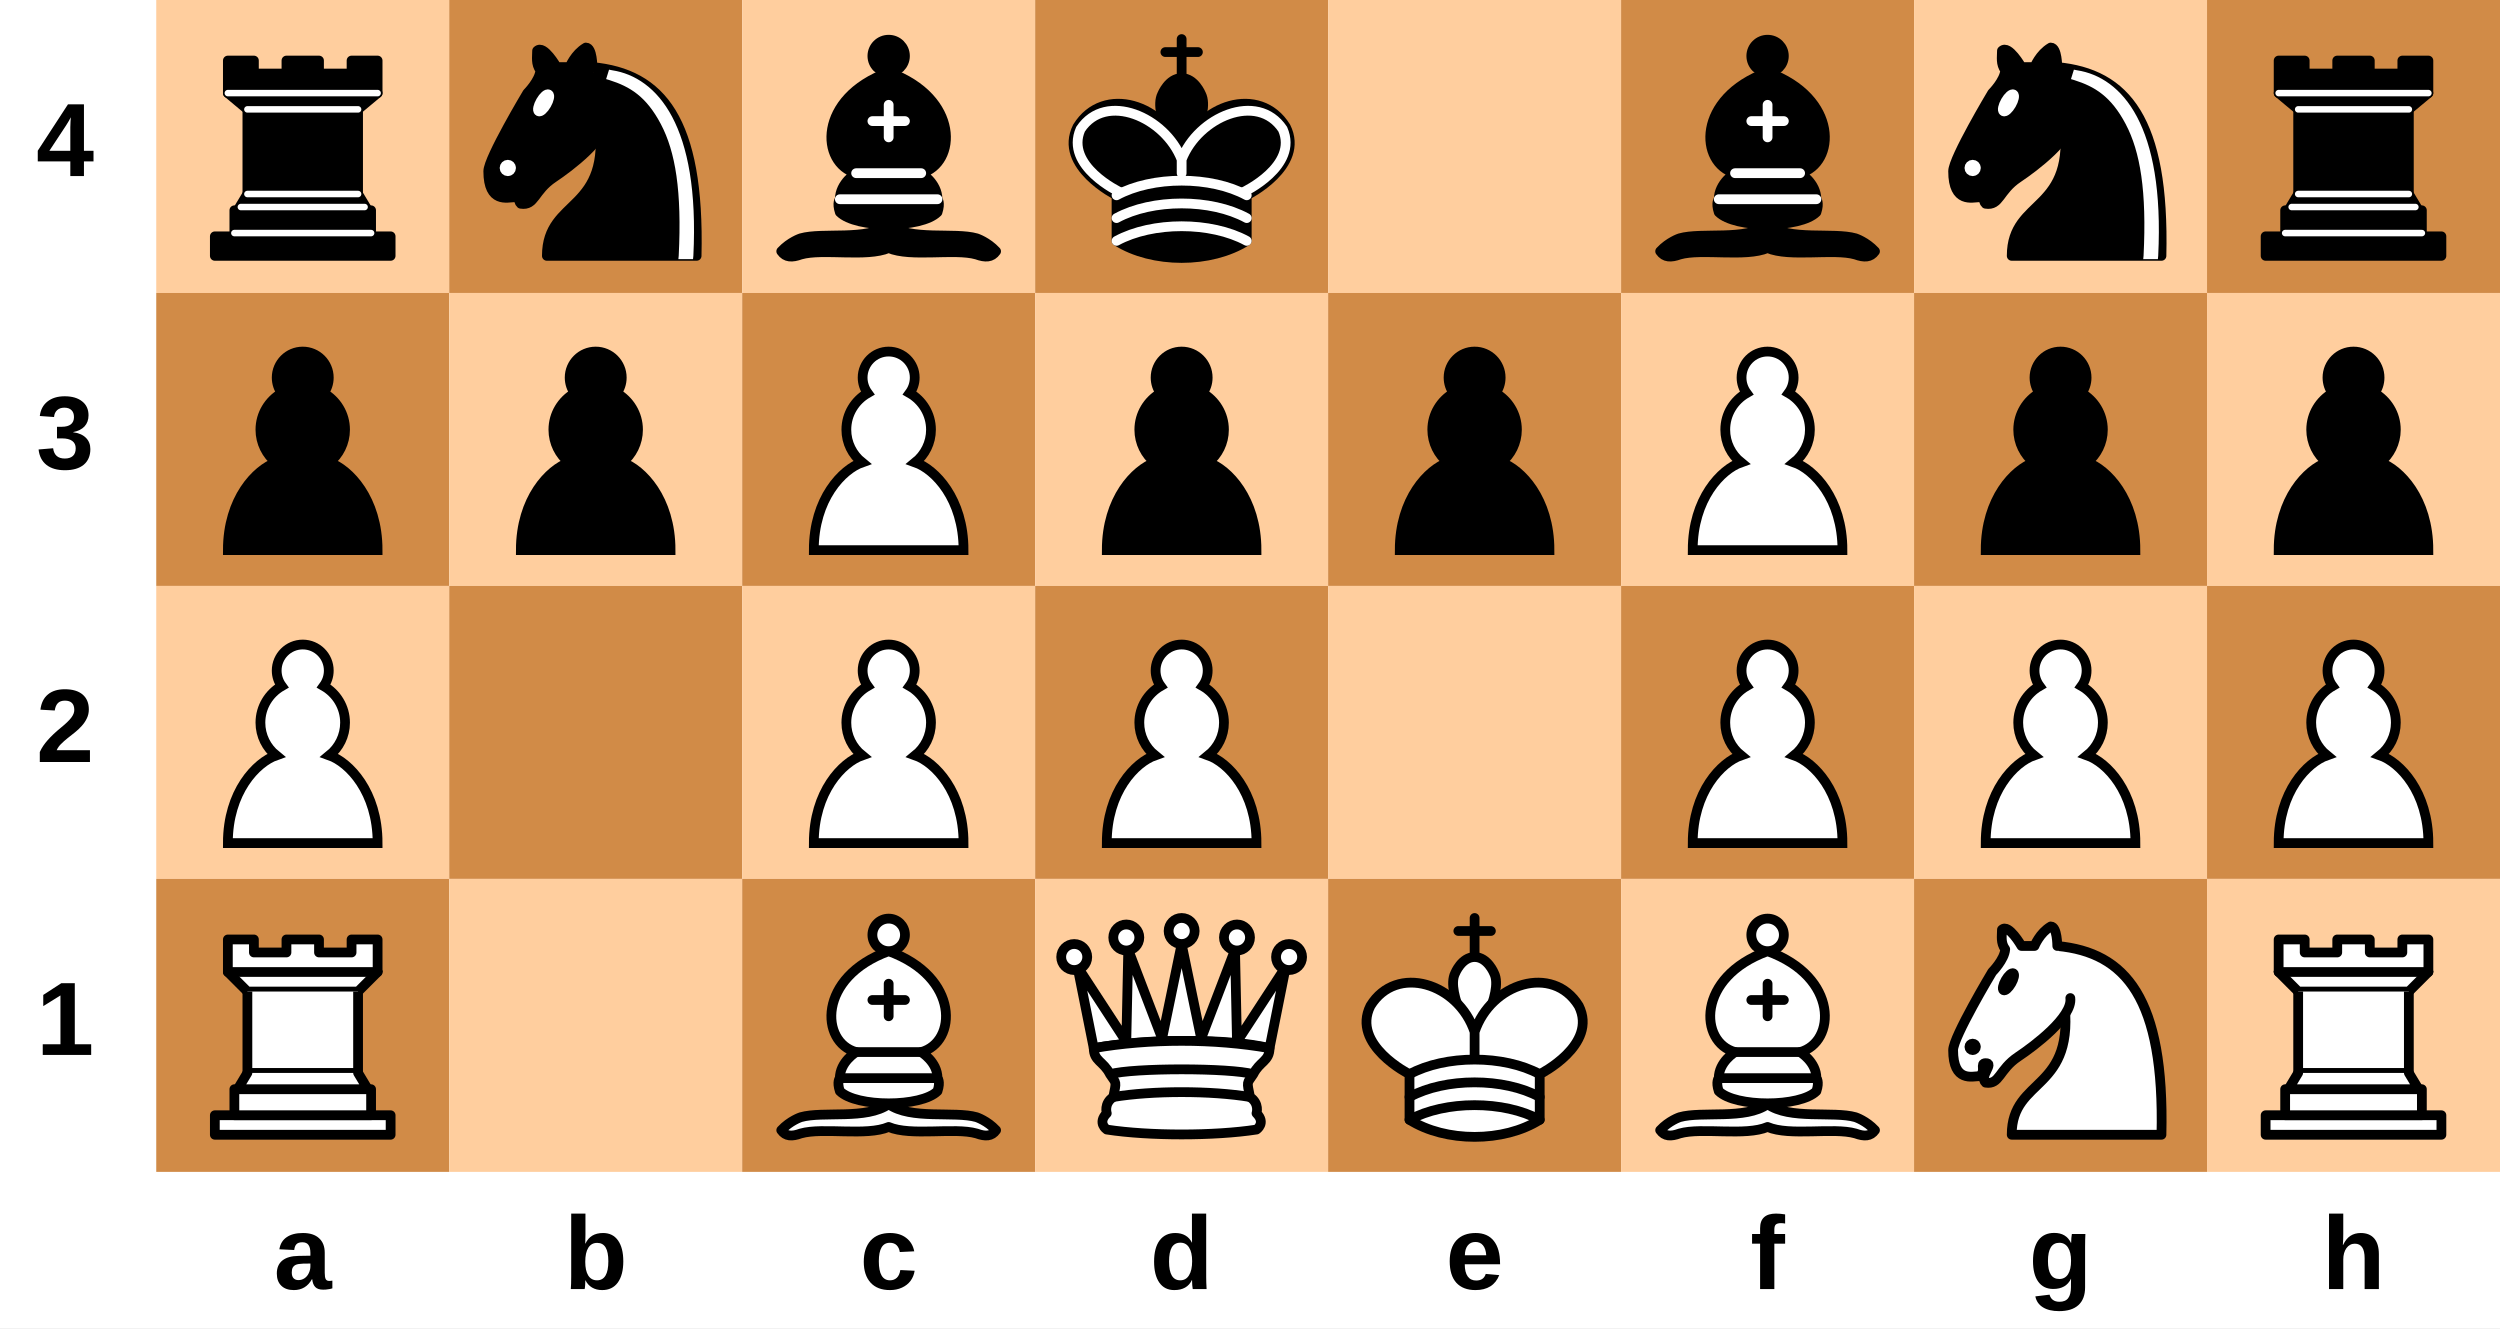
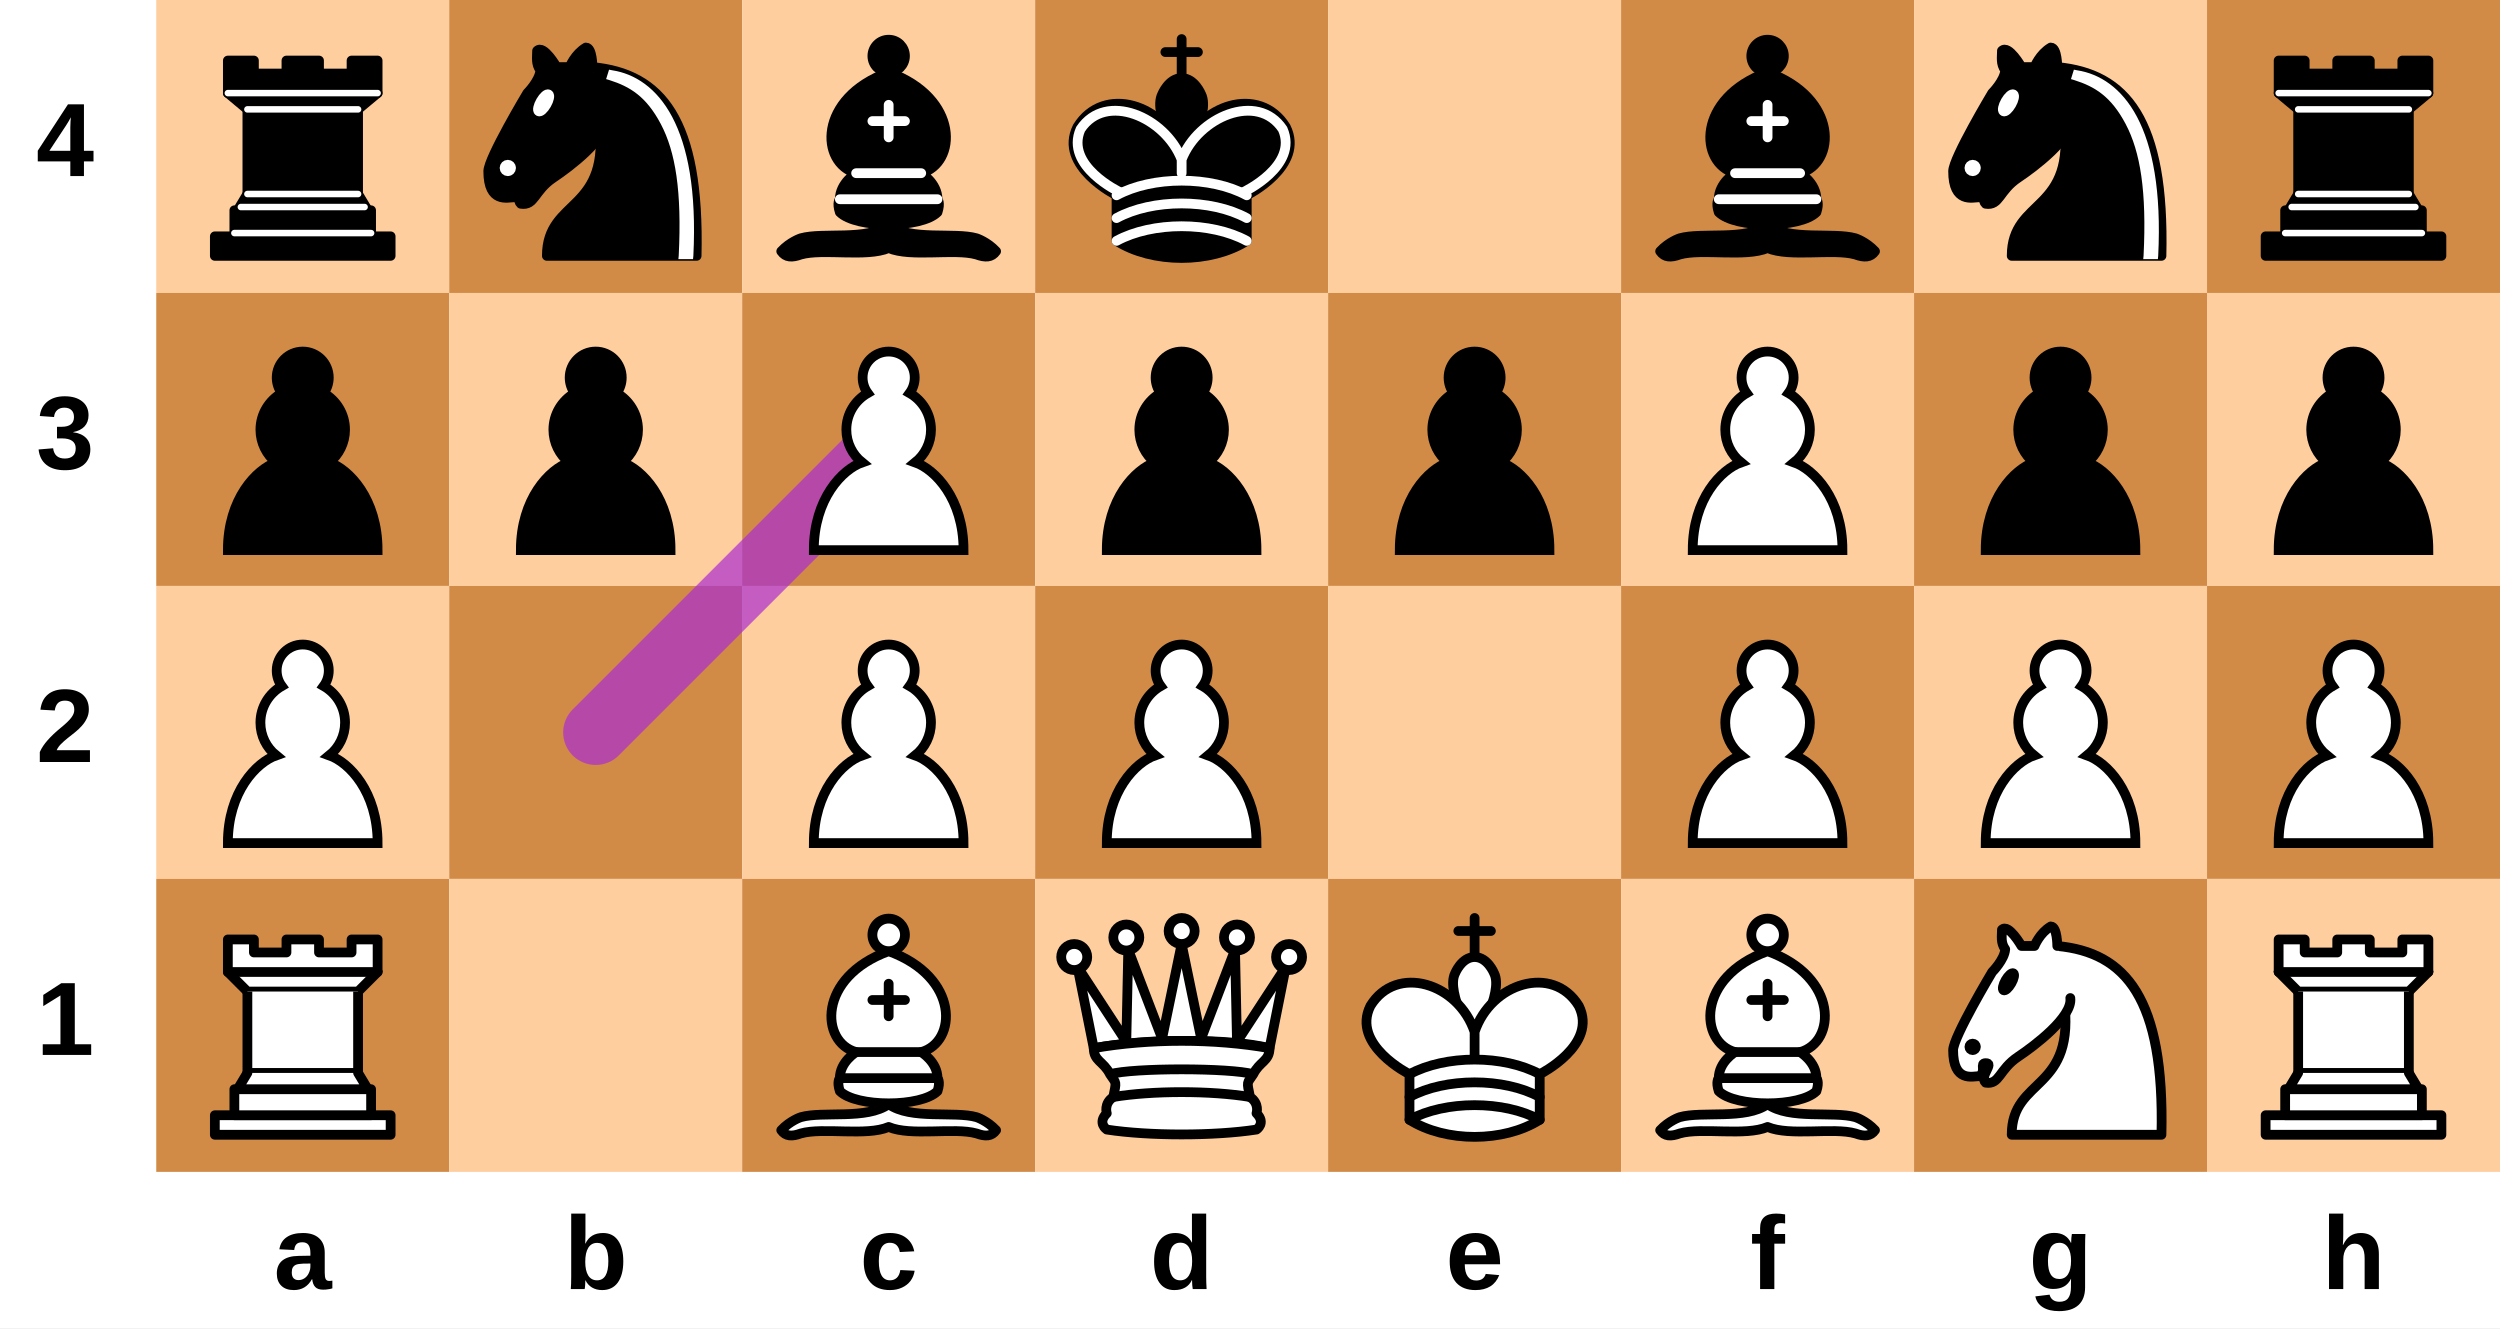
<svg xmlns="http://www.w3.org/2000/svg" xmlns:xlink="http://www.w3.org/1999/xlink" version="1.1" viewBox="-24 0 384 204" width="384" height="204">
  <symbol id="r" width="45" height="45" overflow="visible">
    <rect width="45" height="45" fill="#ffce9e" />
  </symbol>
  <symbol id="r_v1" width="45" height="45" overflow="visible">
    <g style="opacity:1; fill:#000000; fill-opacity:1; fill-rule:evenodd; stroke:#000000; stroke-width:1.5; stroke-linecap:round;stroke-linejoin:round;stroke-miterlimit:4; stroke-dasharray:none; stroke-opacity:1;" transform="translate(0,0.3)">
      <path d="M 9,39 L 36,39 L 36,36 L 9,36 L 9,39 z " style="stroke-linecap:butt;" />
      <path d="M 12.5,32 L 14,29.5 L 31,29.5 L 32.5,32 L 12.5,32 z " style="stroke-linecap:butt;" />
      <path d="M 12,36 L 12,32 L 33,32 L 33,36 L 12,36 z " style="stroke-linecap:butt;" />
      <path d="M 14,29.5 L 14,16.5 L 31,16.5 L 31,29.5 L 14,29.5 z " style="stroke-linecap:butt;stroke-linejoin:miter;" />
      <path d="M 14,16.5 L 11,14 L 34,14 L 31,16.5 L 14,16.5 z " style="stroke-linecap:butt;" />
      <path d="M 11,14 L 11,9 L 15,9 L 15,11 L 20,11 L 20,9 L 25,9 L 25,11 L 30,11 L 30,9 L 34,9 L 34,14 L 11,14 z " style="stroke-linecap:butt;" />
      <path d="M 12,35.5 L 33,35.5 L 33,35.5" style="fill:none; stroke:#ffffff; stroke-width:1; stroke-linejoin:miter;" />
      <path d="M 13,31.5 L 32,31.5" style="fill:none; stroke:#ffffff; stroke-width:1; stroke-linejoin:miter;" />
      <path d="M 14,29.5 L 31,29.5" style="fill:none; stroke:#ffffff; stroke-width:1; stroke-linejoin:miter;" />
      <path d="M 14,16.5 L 31,16.5" style="fill:none; stroke:#ffffff; stroke-width:1; stroke-linejoin:miter;" />
      <path d="M 11,14 L 34,14" style="fill:none; stroke:#ffffff; stroke-width:1; stroke-linejoin:miter;" />
    </g>
  </symbol>
  <symbol id="n" width="45" height="45" overflow="visible">
    <rect width="45" height="45" fill="#d18b47" />
  </symbol>
  <symbol id="n_v1" width="45" height="45" overflow="visible">
    <g style="opacity:1; fill:none; fill-opacity:1; fill-rule:evenodd; stroke:#000000; stroke-width:1.5; stroke-linecap:round;stroke-linejoin:round;stroke-miterlimit:4; stroke-dasharray:none; stroke-opacity:1;" transform="translate(0,0.3)">
      <path d="M 22,10 C 32.5,11 38.5,18 38,39 L 15,39 C 15,30 25,32.5 23,18" style="fill:#000000; stroke:#000000;" />
      <path d="M 24,18 C 24.38,20.91 18.45,25.37 16,27 C 13,29 13.18,31.34 11,31 C 9.958,30.06 12.41,27.96 11,28 C 10,28 11.19,29.23 10,30 C 9,30 5.997,31 6,26 C 6,24 12,14 12,14 C 12,14 13.89,12.1 14,10.5 C 13.27,9.506 13.5,8.5 13.5,7.5 C 14.5,6.5 16.5,10 16.5,10 L 18.5,10 C 18.5,10 19.28,8.008 21,7 C 22,7 22,10 22,10" style="fill:#000000; stroke:#000000;" />
      <path d="M 9.5 25.5 A 0.5 0.5 0 1 1 8.5,25.5 A 0.5 0.5 0 1 1 9.5 25.5 z" style="fill:#ffffff; stroke:#ffffff;" />
      <path d="M 15 15.5 A 0.5 1.5 0 1 1  14,15.5 A 0.5 1.5 0 1 1  15 15.5 z" transform="matrix(0.866,0.5,-0.5,0.866,9.693,-5.173)" style="fill:#ffffff; stroke:#ffffff;" />
      <path d="M 24.55,10.4 L 24.1,11.85 L 24.6,12 C 27.75,13 30.25,14.49 32.5,18.75 C 34.75,23.01 35.75,29.06 35.25,39 L 35.2,39.5 L 37.45,39.5 L 37.5,39 C 38,28.94 36.62,22.15 34.25,17.66 C 31.88,13.17 28.46,11.02 25.06,10.5 L 24.55,10.4 z " style="fill:#ffffff; stroke:none;" />
    </g>
  </symbol>
  <symbol id="b" width="45" height="45" overflow="visible">
    <g style="opacity:1; fill:none; fill-rule:evenodd; fill-opacity:1; stroke:#000000; stroke-width:1.5; stroke-linecap:round; stroke-linejoin:round; stroke-miterlimit:4; stroke-dasharray:none; stroke-opacity:1;" transform="translate(0,0.6)">
      <g style="fill:#000000; stroke:#000000; stroke-linecap:butt;">
        <path d="M 9,36 C 12.39,35.03 19.11,36.43 22.5,34 C 25.89,36.43 32.61,35.03 36,36 C 36,36 37.65,36.54 39,38 C 38.32,38.97 37.35,38.99 36,38.5 C 32.61,37.53 25.89,38.96 22.5,37.5 C 19.11,38.96 12.39,37.53 9,38.5 C 7.65,38.99 6.68,38.97 6,38 C 7.35,36.54 9,36 9,36 z" />
        <path d="M 15,32 C 17.5,34.5 27.5,34.5 30,32 C 30.5,30.5 30,30 30,30 C 30,27.5 27.5,26 27.5,26 C 33,24.5 33.5,14.5 22.5,10.5 C 11.5,14.5 12,24.5 17.5,26 C 17.5,26 15,27.5 15,30 C 15,30 14.5,30.5 15,32 z" />
        <path d="M 25 8 A 2.5 2.5 0 1 1  20,8 A 2.5 2.5 0 1 1  25 8 z" />
      </g>
      <path d="M 17.5,26 L 27.5,26 M 15,30 L 30,30 M 22.5,15.5 L 22.5,20.5 M 20,18 L 25,18" style="fill:none; stroke:#ffffff; stroke-linejoin:miter;" />
    </g>
  </symbol>
  <symbol id="k" width="45" height="45" overflow="visible">
    <g style="fill:none; fill-opacity:1; fill-rule:evenodd; stroke:#000000; stroke-width:1.5; stroke-linecap:round;stroke-linejoin:round;stroke-miterlimit:4; stroke-dasharray:none; stroke-opacity:1;">
      <path d="M 22.5,11.63 L 22.5,6" style="fill:none; stroke:#000000; stroke-linejoin:miter;" />
      <path d="M 22.5,25 C 22.5,25 27,17.5 25.5,14.5 C 25.5,14.5 24.5,12 22.5,12 C 20.5,12 19.5,14.5 19.5,14.5 C 18,17.5 22.5,25 22.5,25" style="fill:#000000;fill-opacity:1; stroke-linecap:butt; stroke-linejoin:miter;" />
      <path d="M 12.5,37 C 18,40.5 27,40.5 32.5,37 L 32.5,30 C 32.5,30 41.5,25.5 38.5,19.5 C 34.5,13 25,16 22.5,23.5 L 22.5,27 L 22.5,23.5 C 20,16 10.5,13 6.5,19.5 C 3.5,25.5 12.5,30 12.5,30 L 12.5,37" style="fill:#000000; stroke:#000000;" />
      <path d="M 20,8 L 25,8" style="fill:none; stroke:#000000; stroke-linejoin:miter;" />
      <path d="M 32,29.5 C 32,29.5 40.5,25.5 38.03,19.85 C 34.15,14 25,18 22.5,24.5 L 22.5,26.6 L 22.5,24.5 C 20,18 10.85,14 6.97,19.85 C 4.5,25.5 13,29.5 13,29.5" style="fill:none; stroke:#ffffff;" />
      <path d="M 12.5,30 C 18,27 27,27 32.5,30 M 12.5,33.5 C 18,30.5 27,30.5 32.5,33.5 M 12.5,37 C 18,34 27,34 32.5,37" style="fill:none; stroke:#ffffff;" />
    </g>
  </symbol>
  <symbol id="p" width="45" height="45" overflow="visible">
    <path d="m 22.5,9 c -2.21,0 -4,1.79 -4,4 0,0.89 0.29,1.71 0.78,2.38 C 17.33,16.5 16,18.59 16,21 c 0,2.03 0.94,3.84 2.41,5.03 C 15.41,27.09 11,31.58 11,39.5 H 34 C 34,31.58 29.59,27.09 26.59,26.03 28.06,24.84 29,23.03 29,21 29,18.59 27.67,16.5 25.72,15.38 26.21,14.71 26.5,13.89 26.5,13 c 0,-2.21 -1.79,-4 -4,-4 z" style="opacity:1; fill:#000000; fill-opacity:1; fill-rule:nonzero; stroke:#000000; stroke-width:1.5; stroke-linecap:round; stroke-linejoin:miter; stroke-miterlimit:4; stroke-dasharray:none; stroke-opacity:1;" />
  </symbol>
  <symbol id="P" width="45" height="45" overflow="visible">
    <path d="m 22.5,9 c -2.21,0 -4,1.79 -4,4 0,0.89 0.29,1.71 0.78,2.38 C 17.33,16.5 16,18.59 16,21 c 0,2.03 0.94,3.84 2.41,5.03 C 15.41,27.09 11,31.58 11,39.5 H 34 C 34,31.58 29.59,27.09 26.59,26.03 28.06,24.84 29,23.03 29,21 29,18.59 27.67,16.5 25.72,15.38 26.21,14.71 26.5,13.89 26.5,13 c 0,-2.21 -1.79,-4 -4,-4 z" style="opacity:1; fill:#ffffff; fill-opacity:1; fill-rule:nonzero; stroke:#000000; stroke-width:1.5; stroke-linecap:round; stroke-linejoin:miter; stroke-miterlimit:4; stroke-dasharray:none; stroke-opacity:1;" />
  </symbol>
  <symbol id="R" width="45" height="45" overflow="visible">
    <g style="opacity:1; fill:#ffffff; fill-opacity:1; fill-rule:evenodd; stroke:#000000; stroke-width:1.5; stroke-linecap:round;stroke-linejoin:round;stroke-miterlimit:4; stroke-dasharray:none; stroke-opacity:1;" transform="translate(0,0.3)">
      <path d="M 9,39 L 36,39 L 36,36 L 9,36 L 9,39 z " style="stroke-linecap:butt;" />
      <path d="M 12,36 L 12,32 L 33,32 L 33,36 L 12,36 z " style="stroke-linecap:butt;" />
      <path d="M 11,14 L 11,9 L 15,9 L 15,11 L 20,11 L 20,9 L 25,9 L 25,11 L 30,11 L 30,9 L 34,9 L 34,14" style="stroke-linecap:butt;" />
      <path d="M 34,14 L 31,17 L 14,17 L 11,14" />
      <path d="M 31,17 L 31,29.5 L 14,29.5 L 14,17" style="stroke-linecap:butt; stroke-linejoin:miter;" />
      <path d="M 31,29.5 L 32.5,32 L 12.5,32 L 14,29.5" />
      <path d="M 11,14 L 34,14" style="fill:none; stroke:#000000; stroke-linejoin:miter;" />
    </g>
  </symbol>
  <symbol id="B" width="45" height="45" overflow="visible">
    <g style="opacity:1; fill:none; fill-rule:evenodd; fill-opacity:1; stroke:#000000; stroke-width:1.5; stroke-linecap:round; stroke-linejoin:round; stroke-miterlimit:4; stroke-dasharray:none; stroke-opacity:1;" transform="translate(0,0.6)">
      <g style="fill:#ffffff; stroke:#000000; stroke-linecap:butt;">
        <path d="M 9,36 C 12.39,35.03 19.11,36.43 22.5,34 C 25.89,36.43 32.61,35.03 36,36 C 36,36 37.65,36.54 39,38 C 38.32,38.97 37.35,38.99 36,38.5 C 32.61,37.53 25.89,38.96 22.5,37.5 C 19.11,38.96 12.39,37.53 9,38.5 C 7.65,38.99 6.68,38.97 6,38 C 7.35,36.54 9,36 9,36 z" />
        <path d="M 15,32 C 17.5,34.5 27.5,34.5 30,32 C 30.5,30.5 30,30 30,30 C 30,27.5 27.5,26 27.5,26 C 33,24.5 33.5,14.5 22.5,10.5 C 11.5,14.5 12,24.5 17.5,26 C 17.5,26 15,27.5 15,30 C 15,30 14.5,30.5 15,32 z" />
        <path d="M 25 8 A 2.5 2.5 0 1 1  20,8 A 2.5 2.5 0 1 1  25 8 z" />
      </g>
      <path d="M 17.5,26 L 27.5,26 M 15,30 L 30,30 M 22.5,15.5 L 22.5,20.5 M 20,18 L 25,18" style="fill:none; stroke:#000000; stroke-linejoin:miter;" />
    </g>
  </symbol>
  <symbol id="Q" width="45" height="45" overflow="visible">
    <g style="fill:#ffffff;stroke:#000000;stroke-width:1.5;stroke-linejoin:round">
      <path d="M 9,26 C 17.5,24.5 30,24.5 36,26 L 38.5,13.5 L 31,25 L 30.7,10.9 L 25.5,24.5 L 22.5,10 L 19.5,24.5 L 14.3,10.9 L 14,25 L 6.5,13.5 L 9,26 z" />
      <path d="M 9,26 C 9,28 10.5,28 11.5,30 C 12.5,31.5 12.5,31 12,33.5 C 10.5,34.5 11,36 11,36 C 9.5,37.5 11,38.5 11,38.5 C 17.5,39.5 27.5,39.5 34,38.5 C 34,38.5 35.5,37.5 34,36 C 34,36 34.5,34.5 33,33.5 C 32.5,31 32.5,31.5 33.5,30 C 34.5,28 36,28 36,26 C 27.5,24.5 17.5,24.5 9,26 z" />
      <path d="M 11.5,30 C 15,29 30,29 33.5,30" style="fill:none" />
      <path d="M 12,33.5 C 18,32.5 27,32.5 33,33.5" style="fill:none" />
      <circle cx="6" cy="12" r="2" />
      <circle cx="14" cy="9" r="2" />
      <circle cx="22.5" cy="8" r="2" />
      <circle cx="31" cy="9" r="2" />
      <circle cx="39" cy="12" r="2" />
    </g>
  </symbol>
  <symbol id="K" width="45" height="45" overflow="visible">
    <g style="fill:none; fill-opacity:1; fill-rule:evenodd; stroke:#000000; stroke-width:1.5; stroke-linecap:round;stroke-linejoin:round;stroke-miterlimit:4; stroke-dasharray:none; stroke-opacity:1;">
      <path d="M 22.5,11.63 L 22.5,6" style="fill:none; stroke:#000000; stroke-linejoin:miter;" />
      <path d="M 20,8 L 25,8" style="fill:none; stroke:#000000; stroke-linejoin:miter;" />
      <path d="M 22.5,25 C 22.5,25 27,17.5 25.5,14.5 C 25.5,14.5 24.5,12 22.5,12 C 20.5,12 19.5,14.5 19.5,14.5 C 18,17.5 22.5,25 22.5,25" style="fill:#ffffff; stroke:#000000; stroke-linecap:butt; stroke-linejoin:miter;" />
      <path d="M 12.5,37 C 18,40.5 27,40.5 32.5,37 L 32.5,30 C 32.5,30 41.5,25.5 38.5,19.5 C 34.5,13 25,16 22.5,23.5 L 22.5,27 L 22.5,23.5 C 20,16 10.5,13 6.5,19.5 C 3.5,25.5 12.5,30 12.5,30 L 12.5,37" style="fill:#ffffff; stroke:#000000;" />
      <path d="M 12.5,30 C 18,27 27,27 32.5,30" style="fill:none; stroke:#000000;" />
      <path d="M 12.5,33.5 C 18,30.5 27,30.5 32.5,33.5" style="fill:none; stroke:#000000;" />
      <path d="M 12.5,37 C 18,34 27,34 32.5,37" style="fill:none; stroke:#000000;" />
    </g>
  </symbol>
  <symbol id="N" width="45" height="45" overflow="visible">
    <g style="opacity:1; fill:none; fill-opacity:1; fill-rule:evenodd; stroke:#000000; stroke-width:1.5; stroke-linecap:round;stroke-linejoin:round;stroke-miterlimit:4; stroke-dasharray:none; stroke-opacity:1;" transform="translate(0,0.3)">
      <path d="M 22,10 C 32.5,11 38.5,18 38,39 L 15,39 C 15,30 25,32.5 23,18" style="fill:#ffffff; stroke:#000000;" />
      <path d="M 24,18 C 24.38,20.91 18.45,25.37 16,27 C 13,29 13.18,31.34 11,31 C 9.958,30.06 12.41,27.96 11,28 C 10,28 11.19,29.23 10,30 C 9,30 5.997,31 6,26 C 6,24 12,14 12,14 C 12,14 13.89,12.1 14,10.5 C 13.27,9.506 13.5,8.5 13.5,7.5 C 14.5,6.5 16.5,10 16.5,10 L 18.5,10 C 18.5,10 19.28,8.008 21,7 C 22,7 22,10 22,10" style="fill:#ffffff; stroke:#000000;" />
      <path d="M 9.5 25.5 A 0.5 0.5 0 1 1 8.5,25.5 A 0.5 0.5 0 1 1 9.5 25.5 z" style="fill:#000000; stroke:#000000;" />
      <path d="M 15 15.5 A 0.5 1.5 0 1 1  14,15.5 A 0.5 1.5 0 1 1  15 15.5 z" transform="matrix(0.866,0.5,-0.5,0.866,9.693,-5.173)" style="fill:#000000; stroke:#000000;" />
    </g>
  </symbol>
  <rect x="-24" y="0" width="384" height="204" fill="#fff" />
  <use xlink:href="#r" x="0" y="0" />
  <use xlink:href="#n" x="45" y="0" />
  <use xlink:href="#r" x="90" y="0" />
  <use xlink:href="#n" x="135" y="0" />
  <use xlink:href="#r" x="180" y="0" />
  <use xlink:href="#n" x="225" y="0" />
  <use xlink:href="#r" x="270" y="0" />
  <use xlink:href="#n" x="315" y="0" />
  <use xlink:href="#n" x="0" y="45" />
  <use xlink:href="#r" x="45" y="45" />
  <use xlink:href="#n" x="90" y="45" />
  <use xlink:href="#r" x="135" y="45" />
  <use xlink:href="#n" x="180" y="45" />
  <use xlink:href="#r" x="225" y="45" />
  <use xlink:href="#n" x="270" y="45" />
  <use xlink:href="#r" x="315" y="45" />
  <use xlink:href="#r" x="0" y="90" />
  <use xlink:href="#n" x="45" y="90" />
  <use xlink:href="#r" x="90" y="90" />
  <use xlink:href="#n" x="135" y="90" />
  <use xlink:href="#r" x="180" y="90" />
  <use xlink:href="#n" x="225" y="90" />
  <use xlink:href="#r" x="270" y="90" />
  <use xlink:href="#n" x="315" y="90" />
  <use xlink:href="#n" x="0" y="135" />
  <use xlink:href="#r" x="45" y="135" />
  <use xlink:href="#n" x="90" y="135" />
  <use xlink:href="#r" x="135" y="135" />
  <use xlink:href="#n" x="180" y="135" />
  <use xlink:href="#r" x="225" y="135" />
  <use xlink:href="#n" x="270" y="135" />
  <use xlink:href="#r" x="315" y="135" />
+   <line x1="67.5" y1="112.5" x2="112.5" y2="67.5" stroke="hsl(286,65%,50%,70%)" stroke-width="10" stroke-linecap="round" />
  <use xlink:href="#r_v1" x="0" y="0" />
  <use xlink:href="#n_v1" x="45" y="0" />
  <use xlink:href="#b" x="90" y="0" />
  <use xlink:href="#k" x="135" y="0" />
  <use xlink:href="#b" x="225" y="0" />
  <use xlink:href="#n_v1" x="270" y="0" />
  <use xlink:href="#r_v1" x="315" y="0" />
  <use xlink:href="#p" x="0" y="45" />
  <use xlink:href="#p" x="45" y="45" />
  <use xlink:href="#P" x="90" y="45" />
  <use xlink:href="#p" x="135" y="45" />
  <use xlink:href="#p" x="180" y="45" />
  <use xlink:href="#P" x="225" y="45" />
  <use xlink:href="#p" x="270" y="45" />
  <use xlink:href="#p" x="315" y="45" />
  <use xlink:href="#P" x="0" y="90" />
  <use xlink:href="#P" x="90" y="90" />
  <use xlink:href="#P" x="135" y="90" />
  <use xlink:href="#P" x="225" y="90" />
  <use xlink:href="#P" x="270" y="90" />
  <use xlink:href="#P" x="315" y="90" />
  <use xlink:href="#R" x="0" y="135" />
  <use xlink:href="#B" x="90" y="135" />
  <use xlink:href="#Q" x="135" y="135" />
  <use xlink:href="#K" x="180" y="135" />
  <use xlink:href="#B" x="225" y="135" />
  <use xlink:href="#N" x="270" y="135" />
  <use xlink:href="#R" x="315" y="135" />
  <g fill="#000" font-family="Arial, Helvetica, sans-serif" font-size="16" font-weight="600">
    <text x="22.5" y="198" text-anchor="middle">a</text>
    <text x="67.5" y="198" text-anchor="middle">b</text>
    <text x="112.5" y="198" text-anchor="middle">c</text>
    <text x="157.5" y="198" text-anchor="middle">d</text>
    <text x="202.5" y="198" text-anchor="middle">e</text>
    <text x="247.5" y="198" text-anchor="middle">f</text>
    <text x="292.5" y="198" text-anchor="middle">g</text>
    <text x="337.5" y="198" text-anchor="middle">h</text>
    <text x="-14" y="22.5" text-anchor="middle" dominant-baseline="middle">4</text>
    <text x="-14" y="67.5" text-anchor="middle" dominant-baseline="middle">3</text>
    <text x="-14" y="112.5" text-anchor="middle" dominant-baseline="middle">2</text>
    <text x="-14" y="157.5" text-anchor="middle" dominant-baseline="middle">1</text>
  </g>
</svg>
